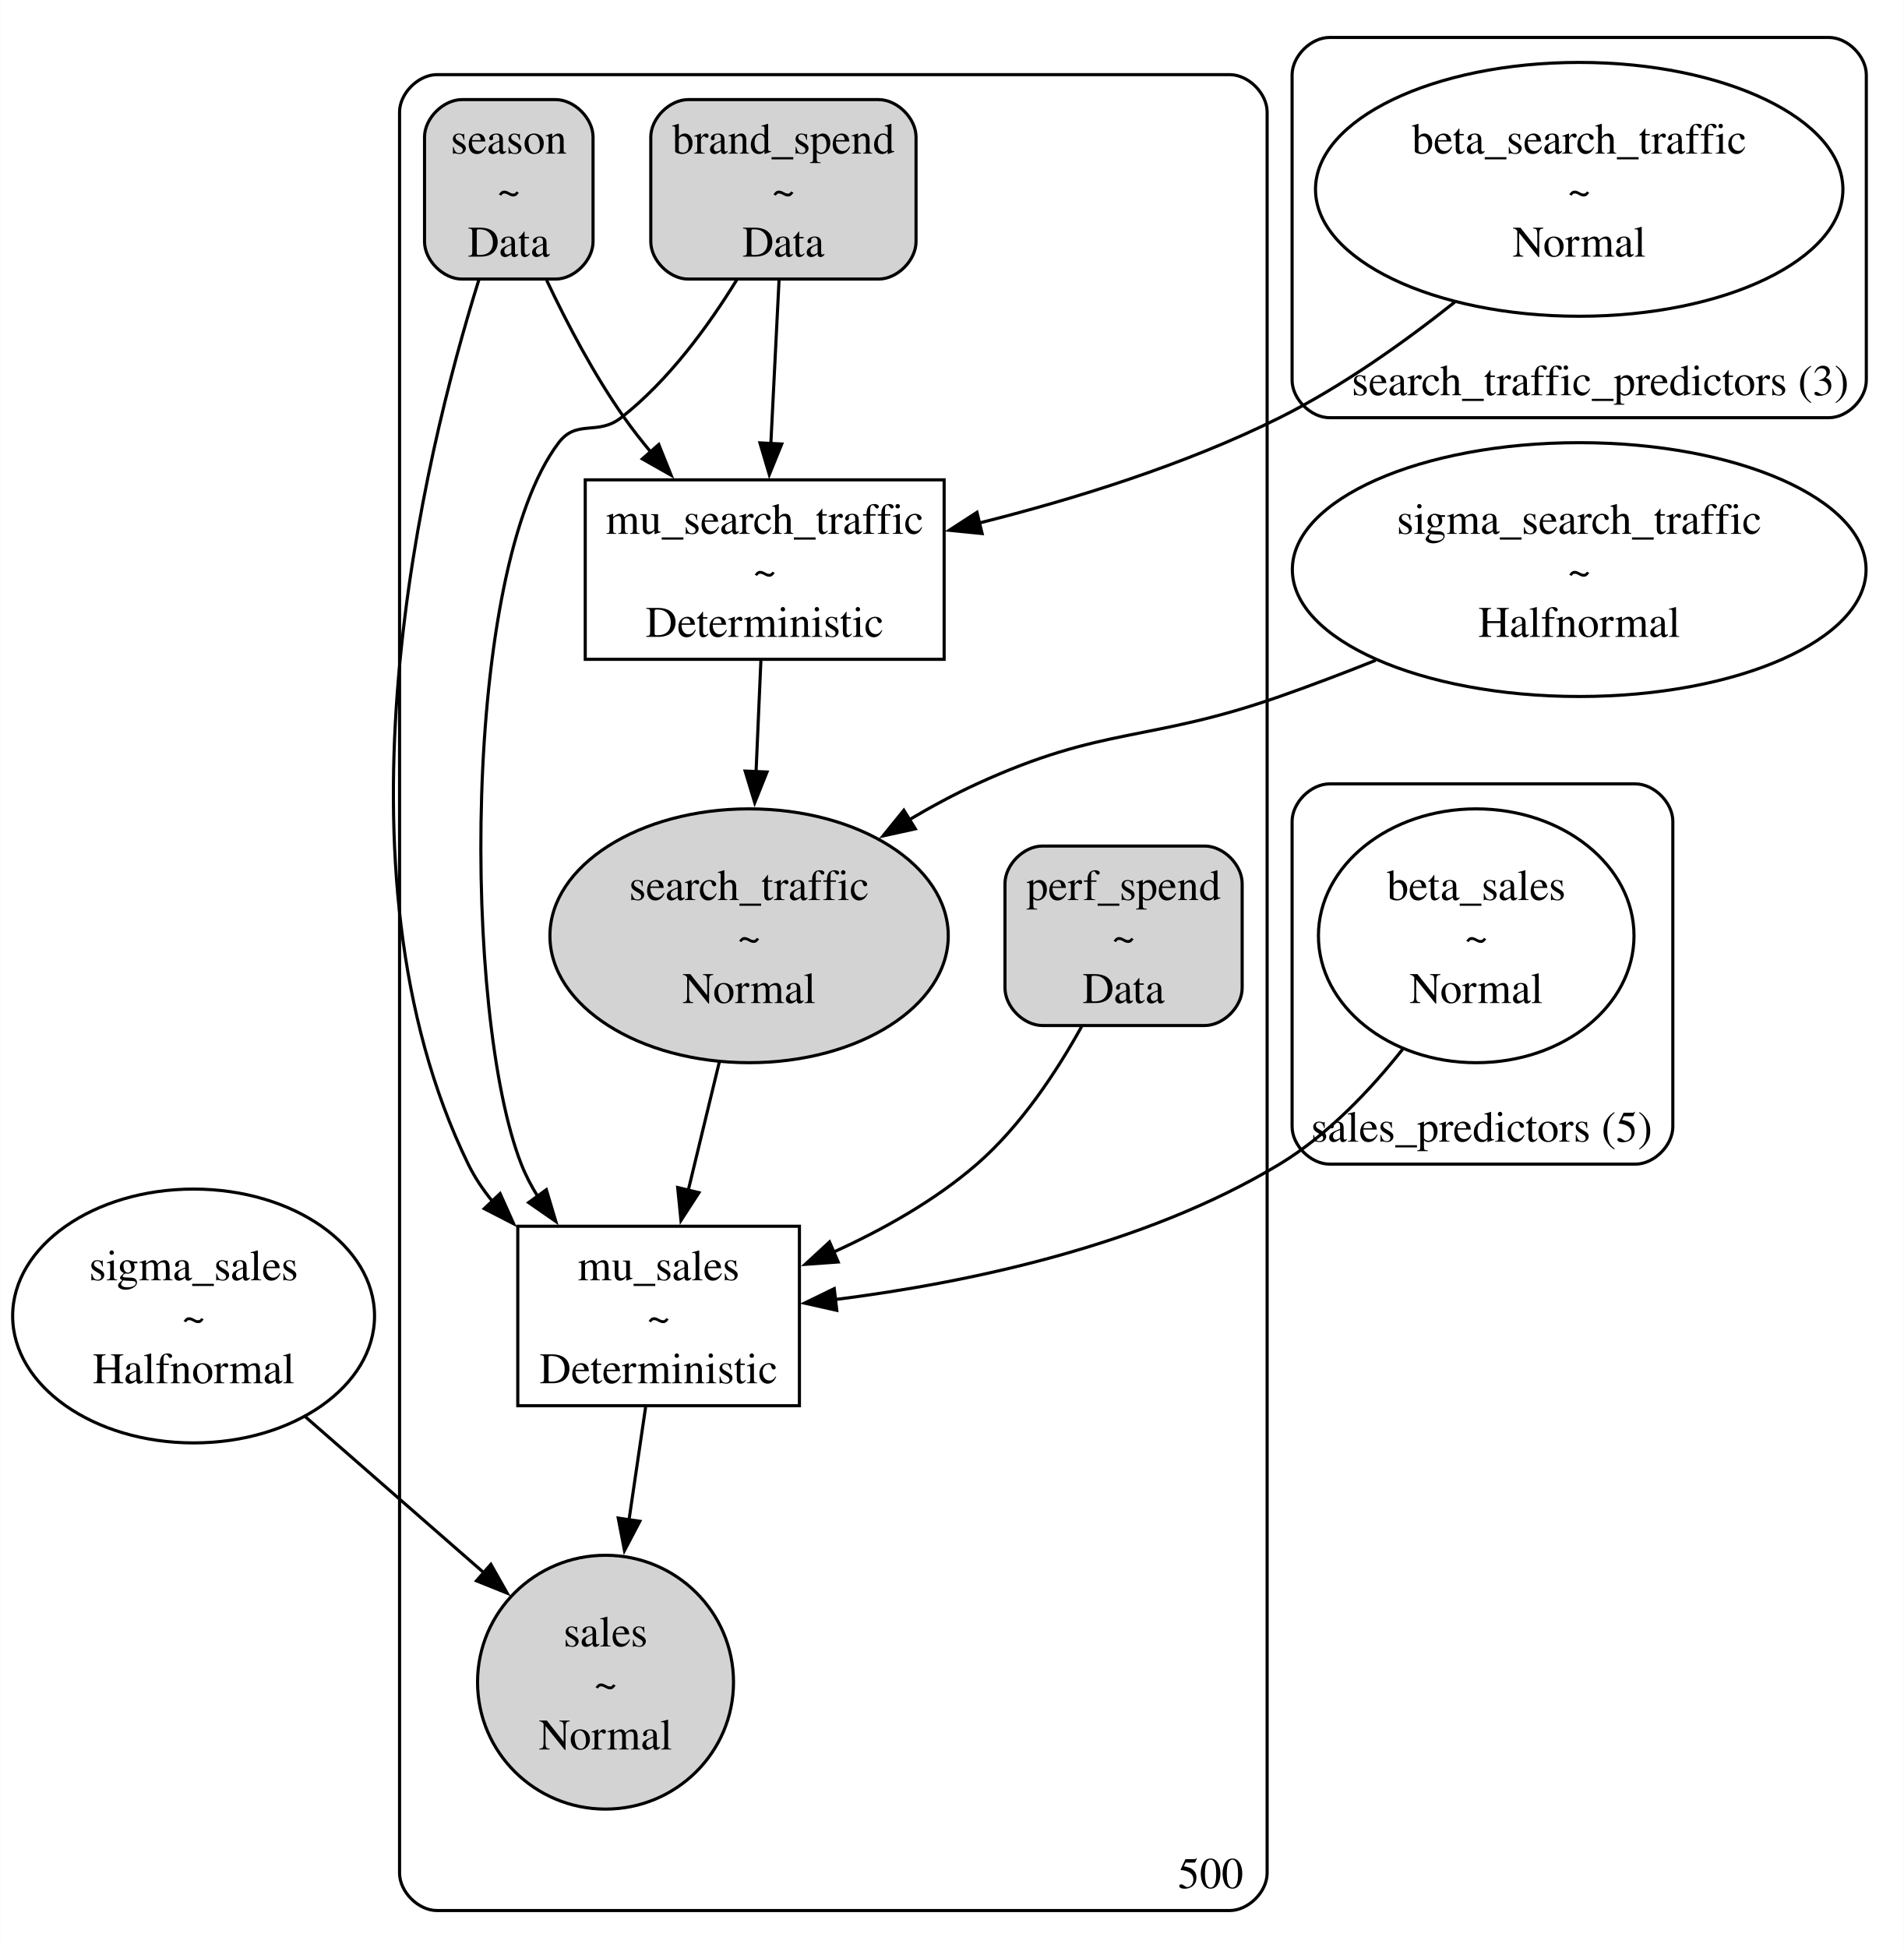
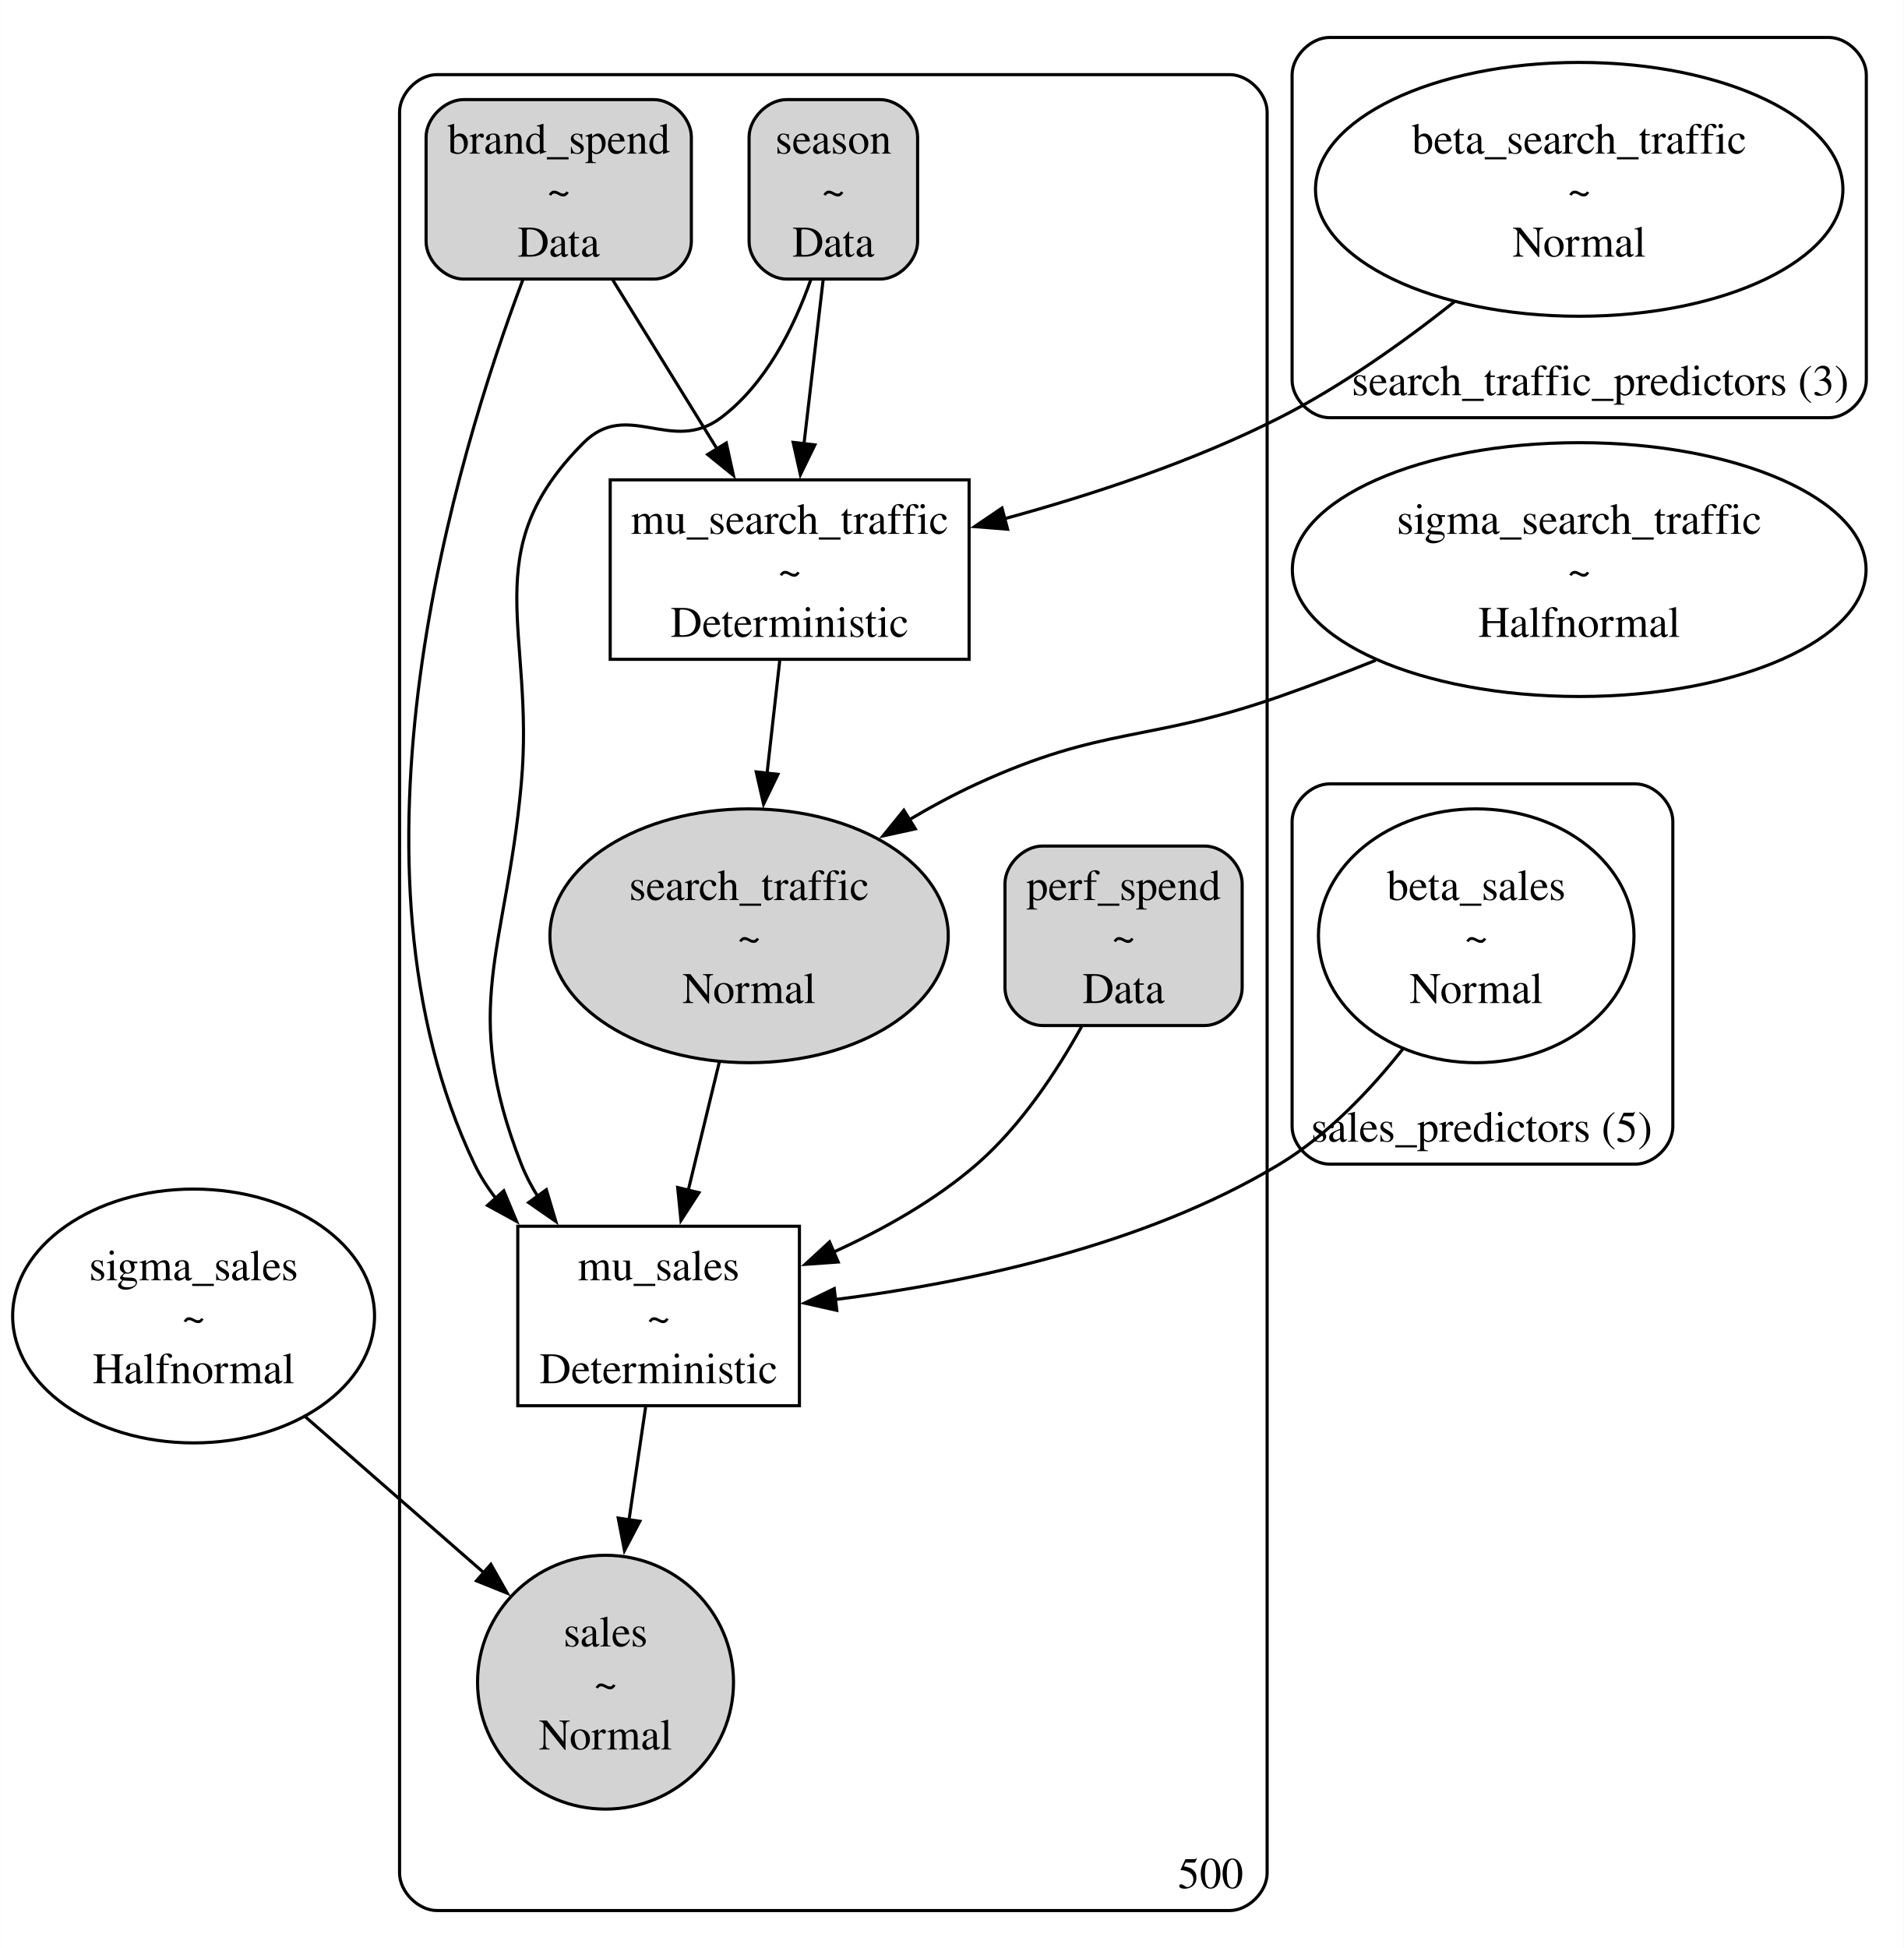
<svg xmlns="http://www.w3.org/2000/svg" width="610pt" height="624pt" viewBox="0.00 0.00 609.98 624.09">
  <g id="graph0" class="graph" transform="scale(1 1) rotate(0) translate(4 620.09)">
    <polygon fill="white" stroke="none" points="-4,4 -4,-620.09 605.98,-620.09 605.98,4 -4,4" />
    <g id="clust1" class="cluster">
      <path fill="none" stroke="black" d="M135.98,-8C135.98,-8 389.98,-8 389.98,-8 395.98,-8 401.98,-14 401.98,-20 401.98,-20 401.98,-584.18 401.98,-584.18 401.98,-590.18 395.98,-596.18 389.98,-596.18 389.98,-596.18 135.98,-596.18 135.98,-596.18 129.98,-596.18 123.98,-590.18 123.98,-584.18 123.98,-584.18 123.98,-20 123.98,-20 123.98,-14 129.98,-8 135.98,-8" />
      <text text-anchor="middle" x="383.86" y="-15.2" font-family="Times,serif" font-size="14.00">500</text>
    </g>
    <g id="clust2" class="cluster">
      <path fill="none" stroke="black" d="M421.98,-247.13C421.98,-247.13 519.98,-247.13 519.98,-247.13 525.98,-247.13 531.98,-253.13 531.98,-259.13 531.98,-259.13 531.98,-356.95 531.98,-356.95 531.98,-362.95 525.98,-368.95 519.98,-368.95 519.98,-368.95 421.98,-368.95 421.98,-368.95 415.98,-368.95 409.98,-362.95 409.98,-356.95 409.98,-356.95 409.98,-259.13 409.98,-259.13 409.98,-253.13 415.98,-247.13 421.98,-247.13" />
      <text text-anchor="middle" x="470.73" y="-254.33" font-family="Times,serif" font-size="14.00">sales_predictors (5)</text>
    </g>
    <g id="clust3" class="cluster">
      <path fill="none" stroke="black" d="M421.98,-486.27C421.98,-486.27 581.98,-486.27 581.98,-486.27 587.98,-486.27 593.98,-492.27 593.98,-498.27 593.98,-498.27 593.98,-596.09 593.98,-596.09 593.98,-602.09 587.98,-608.09 581.98,-608.09 581.98,-608.09 421.98,-608.09 421.98,-608.09 415.98,-608.09 409.98,-602.09 409.98,-596.09 409.98,-596.09 409.98,-498.27 409.98,-498.27 409.98,-492.27 415.98,-486.27 421.98,-486.27" />
      <text text-anchor="middle" x="508.73" y="-493.47" font-family="Times,serif" font-size="14.00">search_traffic_predictors (3)</text>
    </g>
    <g id="node1" class="node">
-       <polygon fill="none" stroke="black" points="298.48,-466.36 183.48,-466.36 183.48,-408.86 298.48,-408.86 298.48,-466.36" />
-       <text text-anchor="middle" x="240.98" y="-449.06" font-family="Times,serif" font-size="14.00">mu_search_traffic</text>
-       <text text-anchor="middle" x="240.98" y="-432.56" font-family="Times,serif" font-size="14.00">~</text>
-       <text text-anchor="middle" x="240.98" y="-416.06" font-family="Times,serif" font-size="14.00">Deterministic</text>
+       <polygon fill="none" stroke="black" points="306.48,-466.36 191.48,-466.36 191.48,-408.86 306.48,-408.86 306.48,-466.36" />
+       <text text-anchor="middle" x="248.98" y="-449.06" font-family="Times,serif" font-size="14.00">mu_search_traffic</text>
+       <text text-anchor="middle" x="248.98" y="-432.56" font-family="Times,serif" font-size="14.00">~</text>
+       <text text-anchor="middle" x="248.98" y="-416.06" font-family="Times,serif" font-size="14.00">Deterministic</text>
    </g>
-     <g id="node6" class="node">
+     <g id="node3" class="node">
      <ellipse fill="lightgrey" stroke="black" cx="235.98" cy="-320.29" rx="63.82" ry="40.66" />
      <text text-anchor="middle" x="235.98" y="-331.74" font-family="Times,serif" font-size="14.00">search_traffic</text>
      <text text-anchor="middle" x="235.98" y="-315.24" font-family="Times,serif" font-size="14.00">~</text>
      <text text-anchor="middle" x="235.98" y="-298.74" font-family="Times,serif" font-size="14.00">Normal</text>
    </g>
-     <g id="edge1" class="edge">
-       <path fill="none" stroke="black" d="M239.76,-408.4C239.29,-397.58 238.74,-384.86 238.2,-372.54" />
-       <polygon fill="black" stroke="black" points="241.72,-372.76 237.79,-362.92 234.72,-373.06 241.72,-372.76" />
+     <g id="edge2" class="edge">
+       <path fill="none" stroke="black" d="M245.8,-408.4C244.57,-397.48 243.12,-384.62 241.72,-372.19" />
+       <polygon fill="black" stroke="black" points="245.22,-372.02 240.62,-362.47 238.27,-372.8 245.22,-372.02" />
    </g>
    <g id="node2" class="node">
-       <path fill="lightgrey" stroke="black" d="M173.98,-588.18C173.98,-588.18 143.98,-588.18 143.98,-588.18 137.98,-588.18 131.98,-582.18 131.98,-576.18 131.98,-576.18 131.98,-542.68 131.98,-542.68 131.98,-536.68 137.98,-530.68 143.98,-530.68 143.98,-530.68 173.98,-530.68 173.98,-530.68 179.98,-530.68 185.98,-536.68 185.98,-542.68 185.98,-542.68 185.98,-576.18 185.98,-576.18 185.98,-582.18 179.98,-588.18 173.98,-588.18" />
-       <text text-anchor="middle" x="158.98" y="-570.88" font-family="Times,serif" font-size="14.00">season</text>
-       <text text-anchor="middle" x="158.98" y="-554.38" font-family="Times,serif" font-size="14.00">~</text>
-       <text text-anchor="middle" x="158.98" y="-537.88" font-family="Times,serif" font-size="14.00">Data</text>
+       <path fill="lightgrey" stroke="black" d="M205.48,-588.18C205.48,-588.18 144.48,-588.18 144.48,-588.18 138.48,-588.18 132.48,-582.18 132.48,-576.18 132.48,-576.18 132.48,-542.68 132.48,-542.68 132.48,-536.68 138.48,-530.68 144.48,-530.68 144.48,-530.68 205.48,-530.68 205.48,-530.68 211.48,-530.68 217.48,-536.68 217.48,-542.68 217.48,-542.68 217.48,-576.18 217.48,-576.18 217.48,-582.18 211.48,-588.18 205.48,-588.18" />
+       <text text-anchor="middle" x="174.98" y="-570.88" font-family="Times,serif" font-size="14.00">brand_spend</text>
+       <text text-anchor="middle" x="174.98" y="-554.38" font-family="Times,serif" font-size="14.00">~</text>
+       <text text-anchor="middle" x="174.98" y="-537.88" font-family="Times,serif" font-size="14.00">Data</text>
    </g>
-     <g id="edge8" class="edge">
-       <path fill="none" stroke="black" d="M171.12,-530.3C177.64,-516.5 186.31,-499.95 195.98,-486.27 198.57,-482.61 201.42,-478.95 204.4,-475.37" />
-       <polygon fill="black" stroke="black" points="207.04,-477.68 210.99,-467.85 201.77,-473.07 207.04,-477.68" />
+     <g id="edge9" class="edge">
+       <path fill="none" stroke="black" d="M192.33,-530.34C202.35,-514.11 215.08,-493.5 225.93,-475.93" />
+       <polygon fill="black" stroke="black" points="228.67,-478.16 230.95,-467.81 222.71,-474.48 228.67,-478.16" />
    </g>
-     <g id="node4" class="node">
+     <g id="node5" class="node">
      <polygon fill="none" stroke="black" points="252.11,-227.23 161.86,-227.23 161.86,-169.73 252.11,-169.73 252.11,-227.23" />
      <text text-anchor="middle" x="206.98" y="-209.93" font-family="Times,serif" font-size="14.00">mu_sales</text>
      <text text-anchor="middle" x="206.98" y="-193.43" font-family="Times,serif" font-size="14.00">~</text>
      <text text-anchor="middle" x="206.98" y="-176.93" font-family="Times,serif" font-size="14.00">Deterministic</text>
    </g>
+     <g id="edge3" class="edge">
+       <path fill="none" stroke="black" d="M163.51,-530.52C142.12,-473.91 102.27,-342.83 147.98,-247.13 149.82,-243.28 152.14,-239.65 154.79,-236.23" />
+       <polygon fill="black" stroke="black" points="157.37,-238.59 161.45,-228.82 152.16,-233.91 157.37,-238.59" />
+     </g>
    <g id="edge5" class="edge">
-       <path fill="none" stroke="black" d="M149.38,-530.41C131.65,-473.6 99.63,-342.18 145.98,-247.13 148.07,-242.85 150.75,-238.85 153.82,-235.12" />
-       <polygon fill="black" stroke="black" points="156.2,-237.69 160.54,-228.02 151.12,-232.87 156.2,-237.69" />
+       <path fill="none" stroke="black" d="M226.41,-279.73C223.22,-266.55 219.67,-251.88 216.48,-238.72" />
+       <polygon fill="black" stroke="black" points="219.91,-237.99 214.15,-229.1 213.1,-239.64 219.91,-237.99" />
    </g>
-     <g id="node3" class="node">
-       <path fill="lightgrey" stroke="black" d="M277.48,-588.18C277.48,-588.18 216.48,-588.18 216.48,-588.18 210.48,-588.18 204.48,-582.18 204.48,-576.18 204.48,-576.18 204.48,-542.68 204.48,-542.68 204.48,-536.68 210.48,-530.68 216.48,-530.68 216.48,-530.68 277.48,-530.68 277.48,-530.68 283.48,-530.68 289.48,-536.68 289.48,-542.68 289.48,-542.68 289.48,-576.18 289.48,-576.18 289.48,-582.18 283.48,-588.18 277.48,-588.18" />
-       <text text-anchor="middle" x="246.98" y="-570.88" font-family="Times,serif" font-size="14.00">brand_spend</text>
-       <text text-anchor="middle" x="246.98" y="-554.38" font-family="Times,serif" font-size="14.00">~</text>
-       <text text-anchor="middle" x="246.98" y="-537.88" font-family="Times,serif" font-size="14.00">Data</text>
+     <g id="node4" class="node">
+       <path fill="lightgrey" stroke="black" d="M277.98,-588.18C277.98,-588.18 247.98,-588.18 247.98,-588.18 241.98,-588.18 235.98,-582.18 235.98,-576.18 235.98,-576.18 235.98,-542.68 235.98,-542.68 235.98,-536.68 241.98,-530.68 247.98,-530.68 247.98,-530.68 277.98,-530.68 277.98,-530.68 283.98,-530.68 289.98,-536.68 289.98,-542.68 289.98,-542.68 289.98,-576.18 289.98,-576.18 289.98,-582.18 283.98,-588.18 277.98,-588.18" />
+       <text text-anchor="middle" x="262.98" y="-570.88" font-family="Times,serif" font-size="14.00">season</text>
+       <text text-anchor="middle" x="262.98" y="-554.38" font-family="Times,serif" font-size="14.00">~</text>
+       <text text-anchor="middle" x="262.98" y="-537.88" font-family="Times,serif" font-size="14.00">Data</text>
    </g>
-     <g id="edge9" class="edge">
-       <path fill="none" stroke="black" d="M245.58,-530.34C244.79,-514.71 243.81,-495.02 242.95,-477.89" />
-       <polygon fill="black" stroke="black" points="246.45,-477.85 242.46,-468.04 239.46,-478.2 246.45,-477.85" />
+     <g id="edge8" class="edge">
+       <path fill="none" stroke="black" d="M259.7,-530.34C257.87,-514.71 255.57,-495.02 253.57,-477.89" />
+       <polygon fill="black" stroke="black" points="257.06,-477.56 252.42,-468.03 250.1,-478.37 257.06,-477.56" />
    </g>
-     <g id="edge7" class="edge">
-       <path fill="none" stroke="black" d="M232.02,-530.42C222.94,-515.64 210.19,-498.16 194.98,-486.27 187.44,-480.37 180.78,-485.89 174.98,-478.27 143.86,-437.32 144.25,-295.04 162.98,-247.13 164.4,-243.51 166.24,-240 168.35,-236.63" />
+     <g id="edge6" class="edge">
+       <path fill="none" stroke="black" d="M255.73,-530.42C250.31,-515.07 241.31,-497.03 226.98,-486.27 211.09,-474.34 197.05,-492.32 182.98,-478.27 148.04,-443.36 167.45,-418.14 162.98,-368.95 158.09,-315.03 143.27,-297.56 162.98,-247.13 164.4,-243.51 166.24,-240 168.35,-236.63" />
      <polygon fill="black" stroke="black" points="171.01,-238.93 174.05,-228.78 165.34,-234.82 171.01,-238.93" />
    </g>
-     <g id="node7" class="node">
+     <g id="node6" class="node">
      <ellipse fill="lightgrey" stroke="black" cx="189.98" cy="-81.16" rx="41.01" ry="40.66" />
      <text text-anchor="middle" x="189.98" y="-92.61" font-family="Times,serif" font-size="14.00">sales</text>
      <text text-anchor="middle" x="189.98" y="-76.11" font-family="Times,serif" font-size="14.00">~</text>
      <text text-anchor="middle" x="189.98" y="-59.61" font-family="Times,serif" font-size="14.00">Normal</text>
    </g>
    <g id="edge11" class="edge">
      <path fill="none" stroke="black" d="M202.82,-169.27C201.21,-158.34 199.32,-145.49 197.49,-133.06" />
      <polygon fill="black" stroke="black" points="200.97,-132.71 196.05,-123.33 194.05,-133.73 200.97,-132.71" />
    </g>
-     <g id="node5" class="node">
+     <g id="node7" class="node">
      <path fill="lightgrey" stroke="black" d="M381.98,-349.04C381.98,-349.04 329.98,-349.04 329.98,-349.04 323.98,-349.04 317.98,-343.04 317.98,-337.04 317.98,-337.04 317.98,-303.54 317.98,-303.54 317.98,-297.54 323.98,-291.54 329.98,-291.54 329.98,-291.54 381.98,-291.54 381.98,-291.54 387.98,-291.54 393.98,-297.54 393.98,-303.54 393.98,-303.54 393.98,-337.04 393.98,-337.04 393.98,-343.04 387.98,-349.04 381.98,-349.04" />
      <text text-anchor="middle" x="355.98" y="-331.74" font-family="Times,serif" font-size="14.00">perf_spend</text>
      <text text-anchor="middle" x="355.98" y="-315.24" font-family="Times,serif" font-size="14.00">~</text>
      <text text-anchor="middle" x="355.98" y="-298.74" font-family="Times,serif" font-size="14.00">Data</text>
    </g>
-     <g id="edge3" class="edge">
+     <g id="edge7" class="edge">
      <path fill="none" stroke="black" d="M342.54,-291.22C334.44,-276.6 322.98,-259.29 308.98,-247.13 295.61,-235.51 278.92,-226.15 262.93,-218.9" />
      <polygon fill="black" stroke="black" points="264.53,-215.78 253.97,-215.03 261.76,-222.2 264.53,-215.78" />
-     </g>
-     <g id="edge6" class="edge">
-       <path fill="none" stroke="black" d="M226.41,-279.73C223.22,-266.55 219.67,-251.88 216.48,-238.72" />
-       <polygon fill="black" stroke="black" points="219.91,-237.99 214.15,-229.1 213.1,-239.64 219.91,-237.99" />
    </g>
    <g id="node8" class="node">
      <ellipse fill="none" stroke="black" cx="468.98" cy="-320.29" rx="50.56" ry="40.66" />
      <text text-anchor="middle" x="468.98" y="-331.74" font-family="Times,serif" font-size="14.00">beta_sales</text>
      <text text-anchor="middle" x="468.98" y="-315.24" font-family="Times,serif" font-size="14.00">~</text>
      <text text-anchor="middle" x="468.98" y="-298.74" font-family="Times,serif" font-size="14.00">Normal</text>
    </g>
    <g id="edge4" class="edge">
      <path fill="none" stroke="black" d="M445.57,-284.15C434.96,-270.73 421.35,-256.43 405.98,-247.13 362.5,-220.83 305.48,-209.04 263.62,-203.76" />
      <polygon fill="black" stroke="black" points="264.08,-200.29 253.75,-202.61 263.27,-207.24 264.08,-200.29" />
    </g>
    <g id="node9" class="node">
+       <ellipse fill="none" stroke="black" cx="501.98" cy="-437.61" rx="91.92" ry="40.66" />
+       <text text-anchor="middle" x="501.98" y="-449.06" font-family="Times,serif" font-size="14.00">sigma_search_traffic</text>
+       <text text-anchor="middle" x="501.98" y="-432.56" font-family="Times,serif" font-size="14.00">~</text>
+       <text text-anchor="middle" x="501.98" y="-416.06" font-family="Times,serif" font-size="14.00">Halfnormal</text>
+     </g>
+     <g id="edge1" class="edge">
+       <path fill="none" stroke="black" d="M436.77,-408.54C426.54,-404.46 416.03,-400.46 405.98,-396.95 363.63,-382.14 349.77,-387.65 308.98,-368.95 301.7,-365.61 294.31,-361.62 287.16,-357.38" />
+       <polygon fill="black" stroke="black" points="289.24,-354.55 278.89,-352.28 285.57,-360.51 289.24,-354.55" />
+     </g>
+     <g id="node10" class="node">
      <ellipse fill="none" stroke="black" cx="57.98" cy="-198.48" rx="57.98" ry="40.66" />
      <text text-anchor="middle" x="57.98" y="-209.93" font-family="Times,serif" font-size="14.00">sigma_sales</text>
      <text text-anchor="middle" x="57.98" y="-193.43" font-family="Times,serif" font-size="14.00">~</text>
      <text text-anchor="middle" x="57.98" y="-176.93" font-family="Times,serif" font-size="14.00">Halfnormal</text>
    </g>
    <g id="edge12" class="edge">
      <path fill="none" stroke="black" d="M93.7,-166.27C111.42,-150.79 132.85,-132.07 150.99,-116.22" />
      <polygon fill="black" stroke="black" points="153.24,-118.91 158.46,-109.69 148.63,-113.64 153.24,-118.91" />
    </g>
-     <g id="node10" class="node">
-       <ellipse fill="none" stroke="black" cx="501.98" cy="-437.61" rx="91.92" ry="40.66" />
-       <text text-anchor="middle" x="501.98" y="-449.06" font-family="Times,serif" font-size="14.00">sigma_search_traffic</text>
-       <text text-anchor="middle" x="501.98" y="-432.56" font-family="Times,serif" font-size="14.00">~</text>
-       <text text-anchor="middle" x="501.98" y="-416.06" font-family="Times,serif" font-size="14.00">Halfnormal</text>
-     </g>
-     <g id="edge2" class="edge">
-       <path fill="none" stroke="black" d="M436.77,-408.54C426.54,-404.46 416.03,-400.46 405.98,-396.95 363.63,-382.14 349.77,-387.65 308.98,-368.95 301.7,-365.61 294.31,-361.62 287.16,-357.38" />
-       <polygon fill="black" stroke="black" points="289.24,-354.55 278.89,-352.28 285.57,-360.51 289.24,-354.55" />
-     </g>
    <g id="node11" class="node">
      <ellipse fill="none" stroke="black" cx="501.98" cy="-559.43" rx="84.5" ry="40.66" />
      <text text-anchor="middle" x="501.98" y="-570.88" font-family="Times,serif" font-size="14.00">beta_search_traffic</text>
      <text text-anchor="middle" x="501.98" y="-554.38" font-family="Times,serif" font-size="14.00">~</text>
      <text text-anchor="middle" x="501.98" y="-537.88" font-family="Times,serif" font-size="14.00">Normal</text>
    </g>
    <g id="edge10" class="edge">
-       <path fill="none" stroke="black" d="M462.1,-523.3C445.62,-510.21 425.76,-496.14 405.98,-486.27 375.81,-471.21 340.08,-460.15 309.61,-452.5" />
-       <polygon fill="black" stroke="black" points="310.65,-449.16 300.11,-450.2 309,-455.96 310.65,-449.16" />
+       <path fill="none" stroke="black" d="M462.03,-523.44C445.54,-510.36 425.69,-496.27 405.98,-486.27 378.4,-472.27 345.97,-461.57 317.77,-453.89" />
+       <polygon fill="black" stroke="black" points="318.81,-450.55 308.24,-451.38 317.02,-457.32 318.81,-450.55" />
    </g>
  </g>
</svg>
